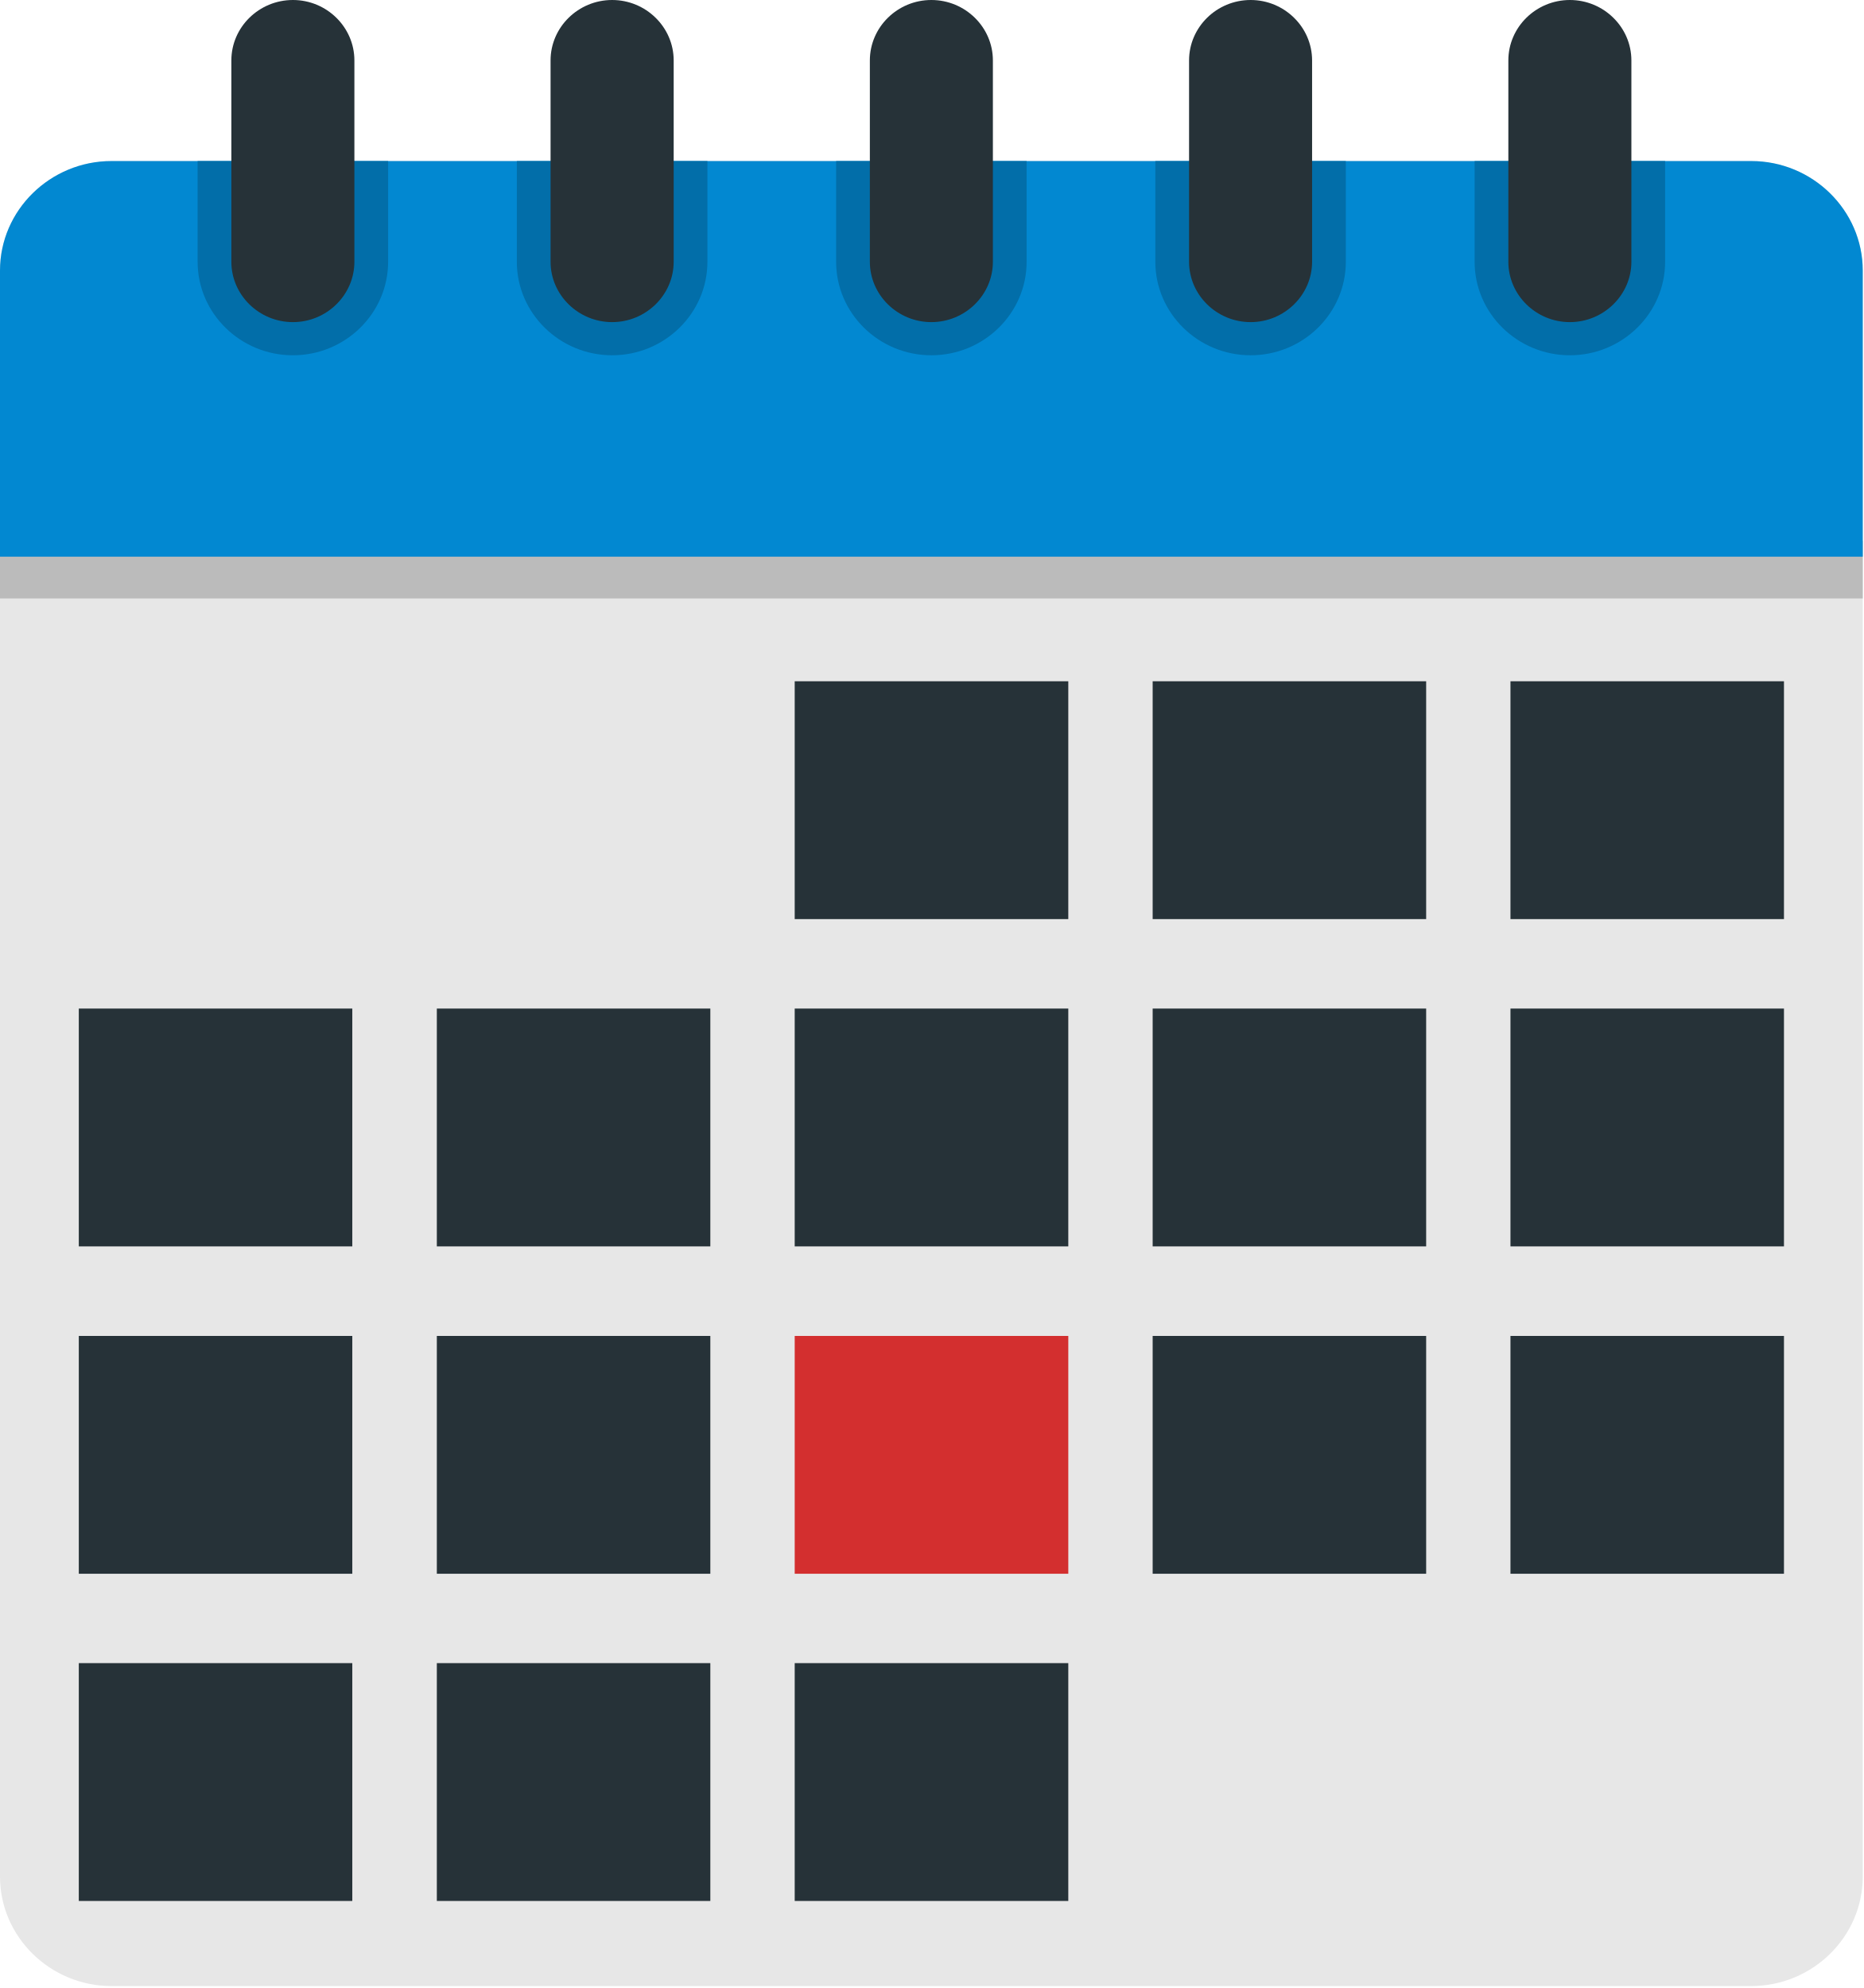
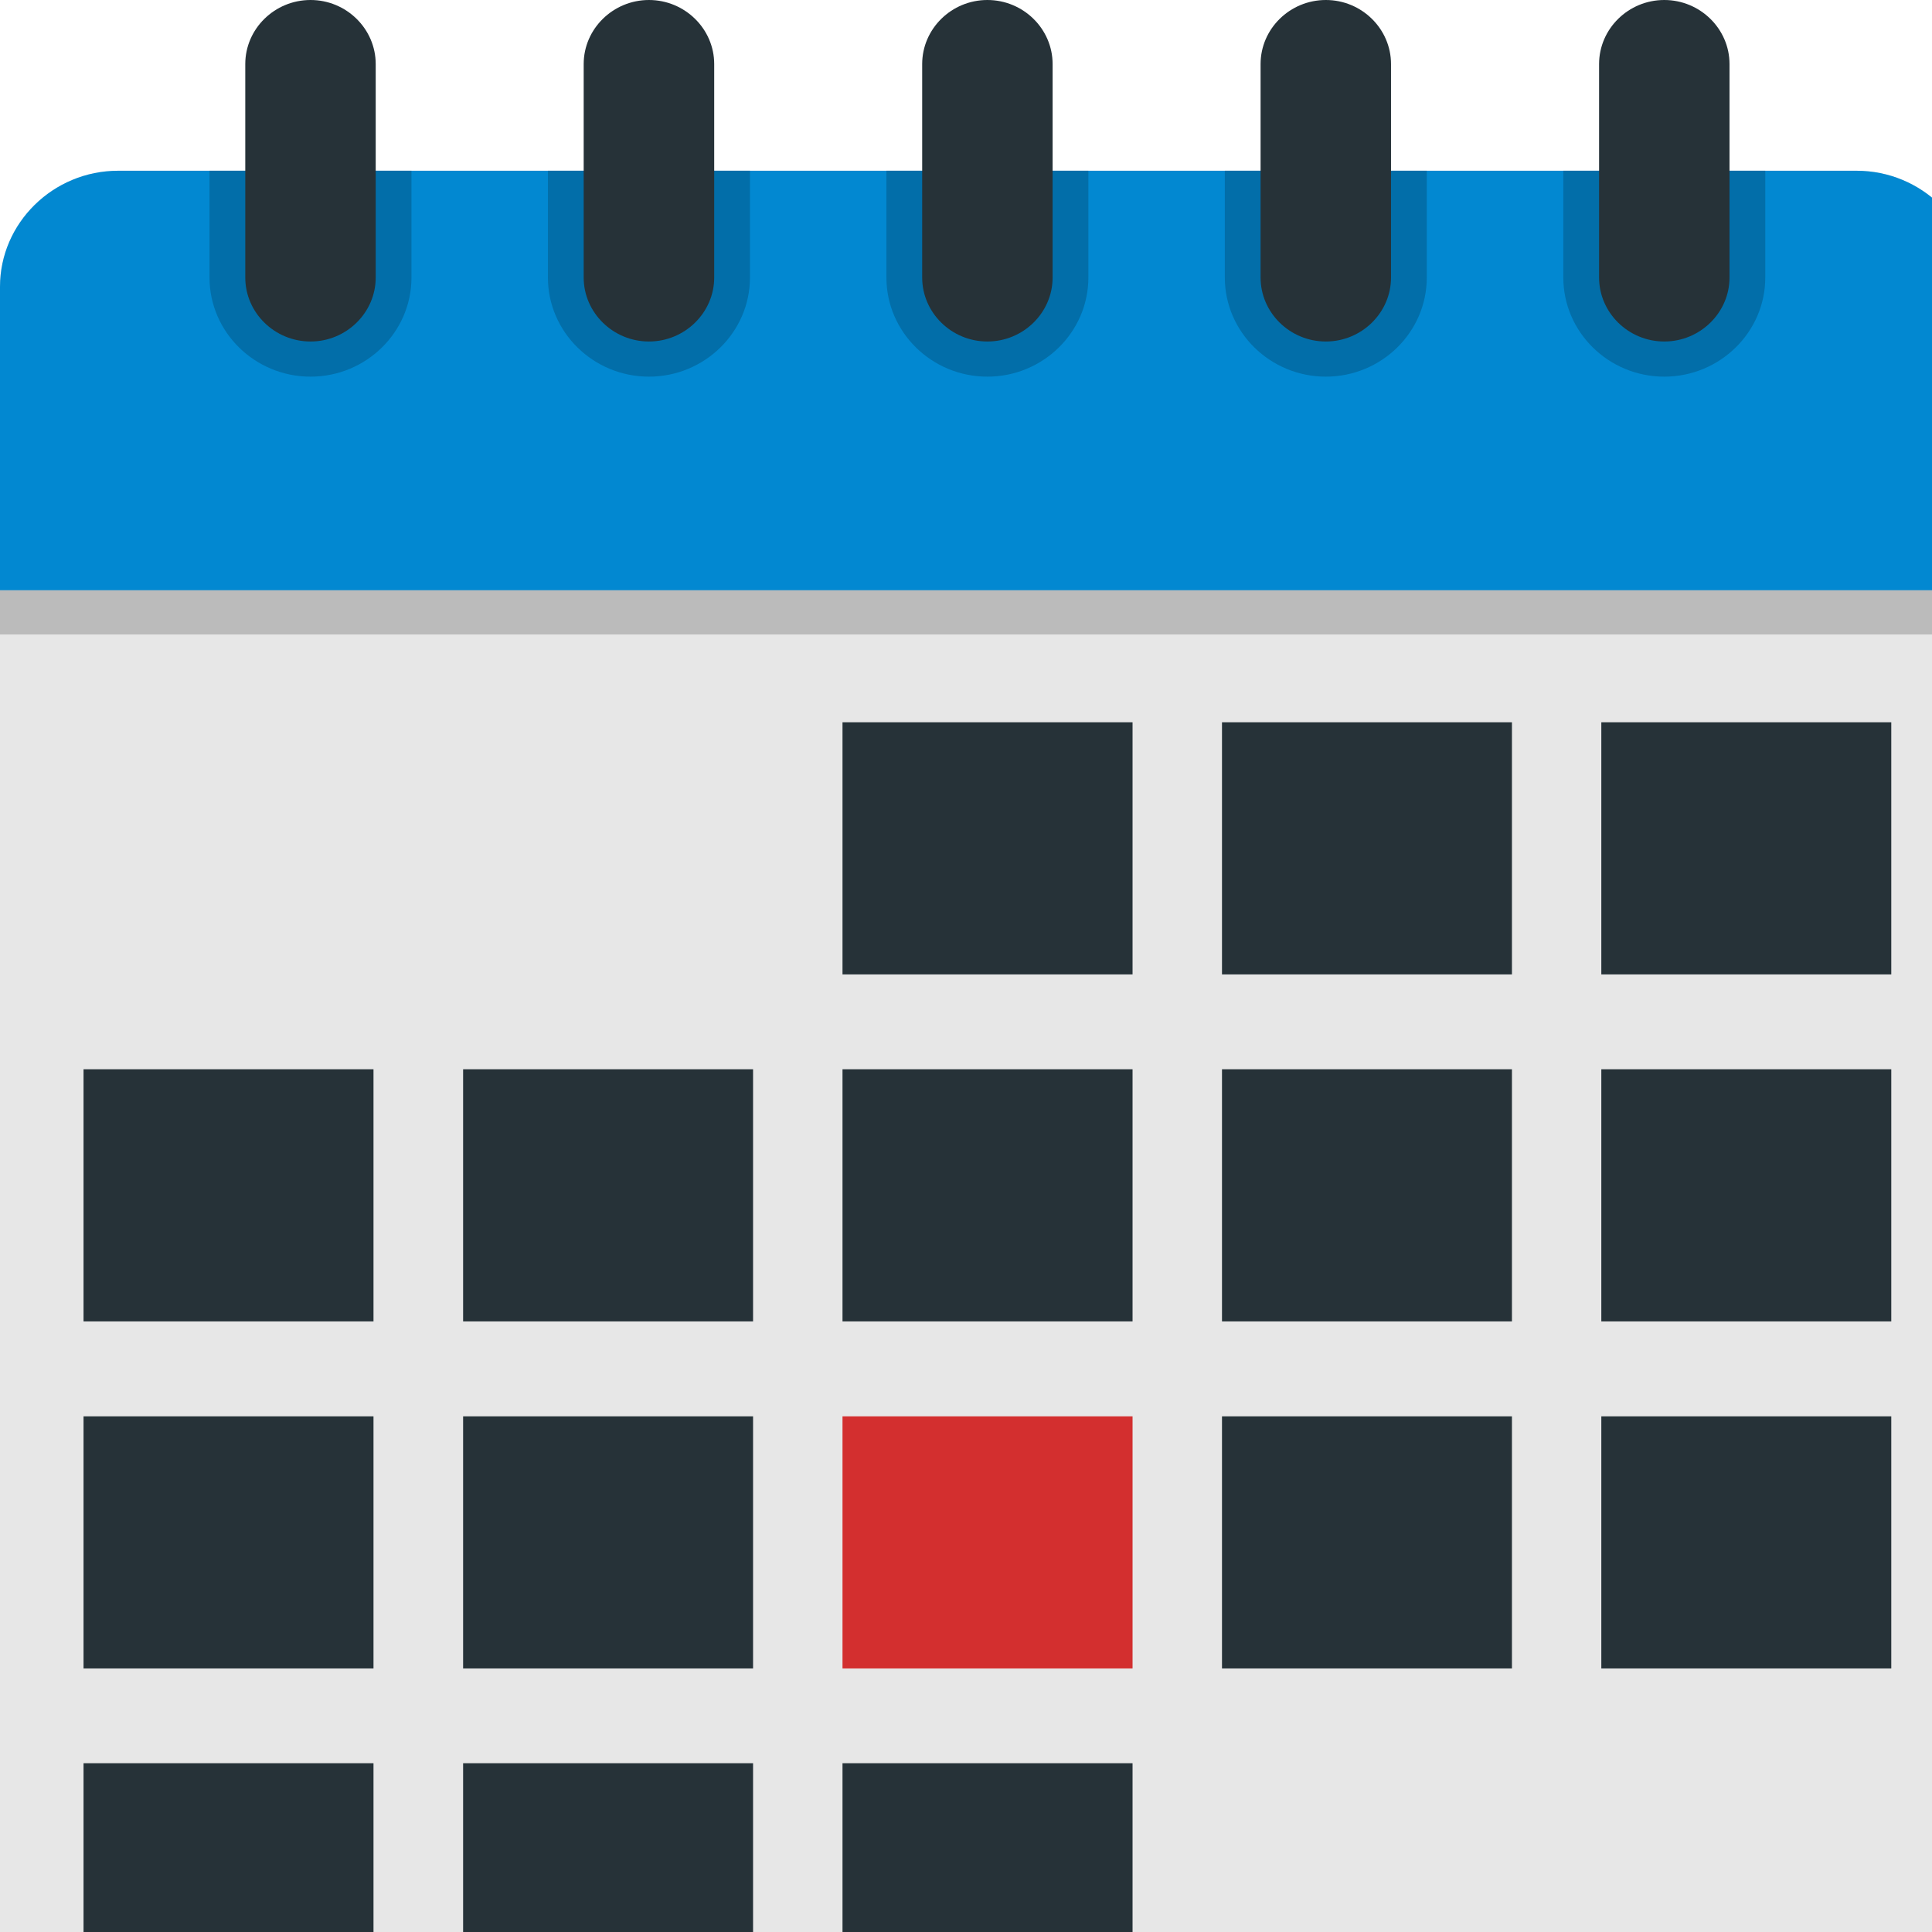
- <svg xmlns="http://www.w3.org/2000/svg" width="90pt" height="96pt" viewBox="0 0 90 96" version="1.1">
+ <svg xmlns="http://www.w3.org/2000/svg" width="88px" height="88px" viewBox="0 0 88 88" version="1.1">
  <g id="surface1">
    <path style=" stroke:none;fill-rule:evenodd;fill:rgb(90.588%,90.588%,90.588%);fill-opacity:1;" d="M 5.383 7.777 L 84.566 7.777 C 87.527 7.777 89.949 10.156 89.949 13.062 L 89.949 90.621 C 89.949 93.527 87.527 95.906 84.566 95.906 L 5.383 95.906 C 2.422 95.906 0 93.527 0 90.621 L 0 13.062 C 0 10.156 2.422 7.777 5.383 7.777 " />
    <path style=" stroke:none;fill-rule:evenodd;fill:rgb(73.333%,73.333%,73.333%);fill-opacity:1;" d="M 0 28.898 L 89.949 28.898 L 89.949 26.121 L 0 26.121 L 0 28.898 " />
    <path style=" stroke:none;fill-rule:evenodd;fill:rgb(0.784%,53.333%,81.961%);fill-opacity:1;" d="M 5.383 7.777 L 84.566 7.777 C 87.527 7.777 89.949 10.156 89.949 13.062 L 89.949 26.883 L 0 26.883 L 0 13.062 C 0 10.156 2.422 7.777 5.383 7.777 " />
    <path style=" stroke:none;fill-rule:evenodd;fill:rgb(0.784%,43.137%,66.275%);fill-opacity:1;" d="M 9.543 7.777 L 18.742 7.777 L 18.742 12.641 C 18.742 15.129 16.676 17.156 14.145 17.156 C 11.609 17.156 9.543 15.129 9.543 12.641 Z M 24.957 7.777 L 34.16 7.777 L 34.16 12.641 C 34.16 15.129 32.09 17.156 29.559 17.156 C 27.027 17.156 24.957 15.129 24.957 12.641 Z M 40.375 7.777 L 49.574 7.777 L 49.574 12.641 C 49.574 15.129 47.508 17.156 44.973 17.156 C 42.441 17.156 40.375 15.129 40.375 12.641 Z M 55.789 7.777 L 64.988 7.777 L 64.988 12.641 C 64.988 15.129 62.922 17.156 60.391 17.156 C 57.859 17.156 55.789 15.129 55.789 12.641 Z M 71.207 7.777 L 80.406 7.777 L 80.406 12.641 C 80.406 15.129 78.336 17.156 75.805 17.156 C 73.273 17.156 71.207 15.129 71.207 12.641 L 71.207 7.777 " />
    <path style=" stroke:none;fill-rule:evenodd;fill:rgb(14.902%,19.608%,21.961%);fill-opacity:1;" d="M 14.145 0 C 15.777 0 17.113 1.312 17.113 2.918 L 17.113 12.641 C 17.113 14.242 15.777 15.555 14.145 15.555 C 12.508 15.555 11.172 14.242 11.172 12.641 L 11.172 2.918 C 11.172 1.312 12.508 0 14.145 0 " />
    <path style=" stroke:none;fill-rule:evenodd;fill:rgb(14.902%,19.608%,21.961%);fill-opacity:1;" d="M 29.559 0 C 31.191 0 32.531 1.312 32.531 2.918 L 32.531 12.641 C 32.531 14.242 31.191 15.555 29.559 15.555 C 27.926 15.555 26.586 14.242 26.586 12.641 L 26.586 2.918 C 26.586 1.312 27.926 0 29.559 0 " />
    <path style=" stroke:none;fill-rule:evenodd;fill:rgb(14.902%,19.608%,21.961%);fill-opacity:1;" d="M 44.973 0 C 46.609 0 47.945 1.312 47.945 2.918 L 47.945 12.641 C 47.945 14.242 46.609 15.555 44.973 15.555 C 43.34 15.555 42.004 14.242 42.004 12.641 L 42.004 2.918 C 42.004 1.312 43.34 0 44.973 0 " />
    <path style=" stroke:none;fill-rule:evenodd;fill:rgb(14.902%,19.608%,21.961%);fill-opacity:1;" d="M 60.391 0 C 62.023 0 63.359 1.312 63.359 2.918 L 63.359 12.641 C 63.359 14.242 62.023 15.555 60.391 15.555 C 58.754 15.555 57.418 14.242 57.418 12.641 L 57.418 2.918 C 57.418 1.312 58.754 0 60.391 0 " />
    <path style=" stroke:none;fill-rule:evenodd;fill:rgb(14.902%,19.608%,21.961%);fill-opacity:1;" d="M 75.805 0 C 77.438 0 78.777 1.312 78.777 2.918 L 78.777 12.641 C 78.777 14.242 77.438 15.555 75.805 15.555 C 74.172 15.555 72.836 14.242 72.836 12.641 L 72.836 2.918 C 72.836 1.312 74.172 0 75.805 0 " />
    <path style=" stroke:none;fill-rule:evenodd;fill:rgb(14.902%,19.608%,21.961%);fill-opacity:1;" d="M 38.375 44.383 L 51.586 44.383 L 51.586 32.898 L 38.375 32.898 L 38.375 44.383 " />
    <path style=" stroke:none;fill-rule:evenodd;fill:rgb(14.902%,19.608%,21.961%);fill-opacity:1;" d="M 55.66 44.383 L 68.867 44.383 L 68.867 32.898 L 55.66 32.898 L 55.66 44.383 " />
    <path style=" stroke:none;fill-rule:evenodd;fill:rgb(14.902%,19.608%,21.961%);fill-opacity:1;" d="M 72.938 44.383 L 86.145 44.383 L 86.145 32.898 L 72.938 32.898 L 72.938 44.383 " />
    <path style=" stroke:none;fill-rule:evenodd;fill:rgb(14.902%,19.608%,21.961%);fill-opacity:1;" d="M 3.805 60.188 L 17.012 60.188 L 17.012 48.703 L 3.805 48.703 L 3.805 60.188 " />
    <path style=" stroke:none;fill-rule:evenodd;fill:rgb(14.902%,19.608%,21.961%);fill-opacity:1;" d="M 21.094 60.188 L 34.301 60.188 L 34.301 48.703 L 21.094 48.703 L 21.094 60.188 " />
    <path style=" stroke:none;fill-rule:evenodd;fill:rgb(14.902%,19.608%,21.961%);fill-opacity:1;" d="M 38.375 60.188 L 51.586 60.188 L 51.586 48.703 L 38.375 48.703 L 38.375 60.188 " />
    <path style=" stroke:none;fill-rule:evenodd;fill:rgb(14.902%,19.608%,21.961%);fill-opacity:1;" d="M 55.66 60.188 L 68.867 60.188 L 68.867 48.703 L 55.66 48.703 L 55.66 60.188 " />
    <path style=" stroke:none;fill-rule:evenodd;fill:rgb(14.902%,19.608%,21.961%);fill-opacity:1;" d="M 72.938 60.188 L 86.145 60.188 L 86.145 48.703 L 72.938 48.703 L 72.938 60.188 " />
    <path style=" stroke:none;fill-rule:evenodd;fill:rgb(14.902%,19.608%,21.961%);fill-opacity:1;" d="M 3.805 75.996 L 17.012 75.996 L 17.012 64.512 L 3.805 64.512 L 3.805 75.996 " />
    <path style=" stroke:none;fill-rule:evenodd;fill:rgb(14.902%,19.608%,21.961%);fill-opacity:1;" d="M 21.094 75.996 L 34.301 75.996 L 34.301 64.512 L 21.094 64.512 L 21.094 75.996 " />
    <path style=" stroke:none;fill-rule:evenodd;fill:rgb(82.745%,18.431%,18.431%);fill-opacity:1;" d="M 38.375 75.996 L 51.586 75.996 L 51.586 64.512 L 38.375 64.512 L 38.375 75.996 " />
    <path style=" stroke:none;fill-rule:evenodd;fill:rgb(14.902%,19.608%,21.961%);fill-opacity:1;" d="M 55.66 75.996 L 68.867 75.996 L 68.867 64.512 L 55.66 64.512 L 55.66 75.996 " />
    <path style=" stroke:none;fill-rule:evenodd;fill:rgb(14.902%,19.608%,21.961%);fill-opacity:1;" d="M 72.938 75.996 L 86.145 75.996 L 86.145 64.512 L 72.938 64.512 L 72.938 75.996 " />
    <path style=" stroke:none;fill-rule:evenodd;fill:rgb(14.902%,19.608%,21.961%);fill-opacity:1;" d="M 3.805 91.797 L 17.012 91.797 L 17.012 80.312 L 3.805 80.312 L 3.805 91.797 " />
    <path style=" stroke:none;fill-rule:evenodd;fill:rgb(14.902%,19.608%,21.961%);fill-opacity:1;" d="M 21.094 91.797 L 34.301 91.797 L 34.301 80.312 L 21.094 80.312 L 21.094 91.797 " />
    <path style=" stroke:none;fill-rule:evenodd;fill:rgb(14.902%,19.608%,21.961%);fill-opacity:1;" d="M 38.375 91.797 L 51.586 91.797 L 51.586 80.312 L 38.375 80.312 L 38.375 91.797 " />
  </g>
</svg>
